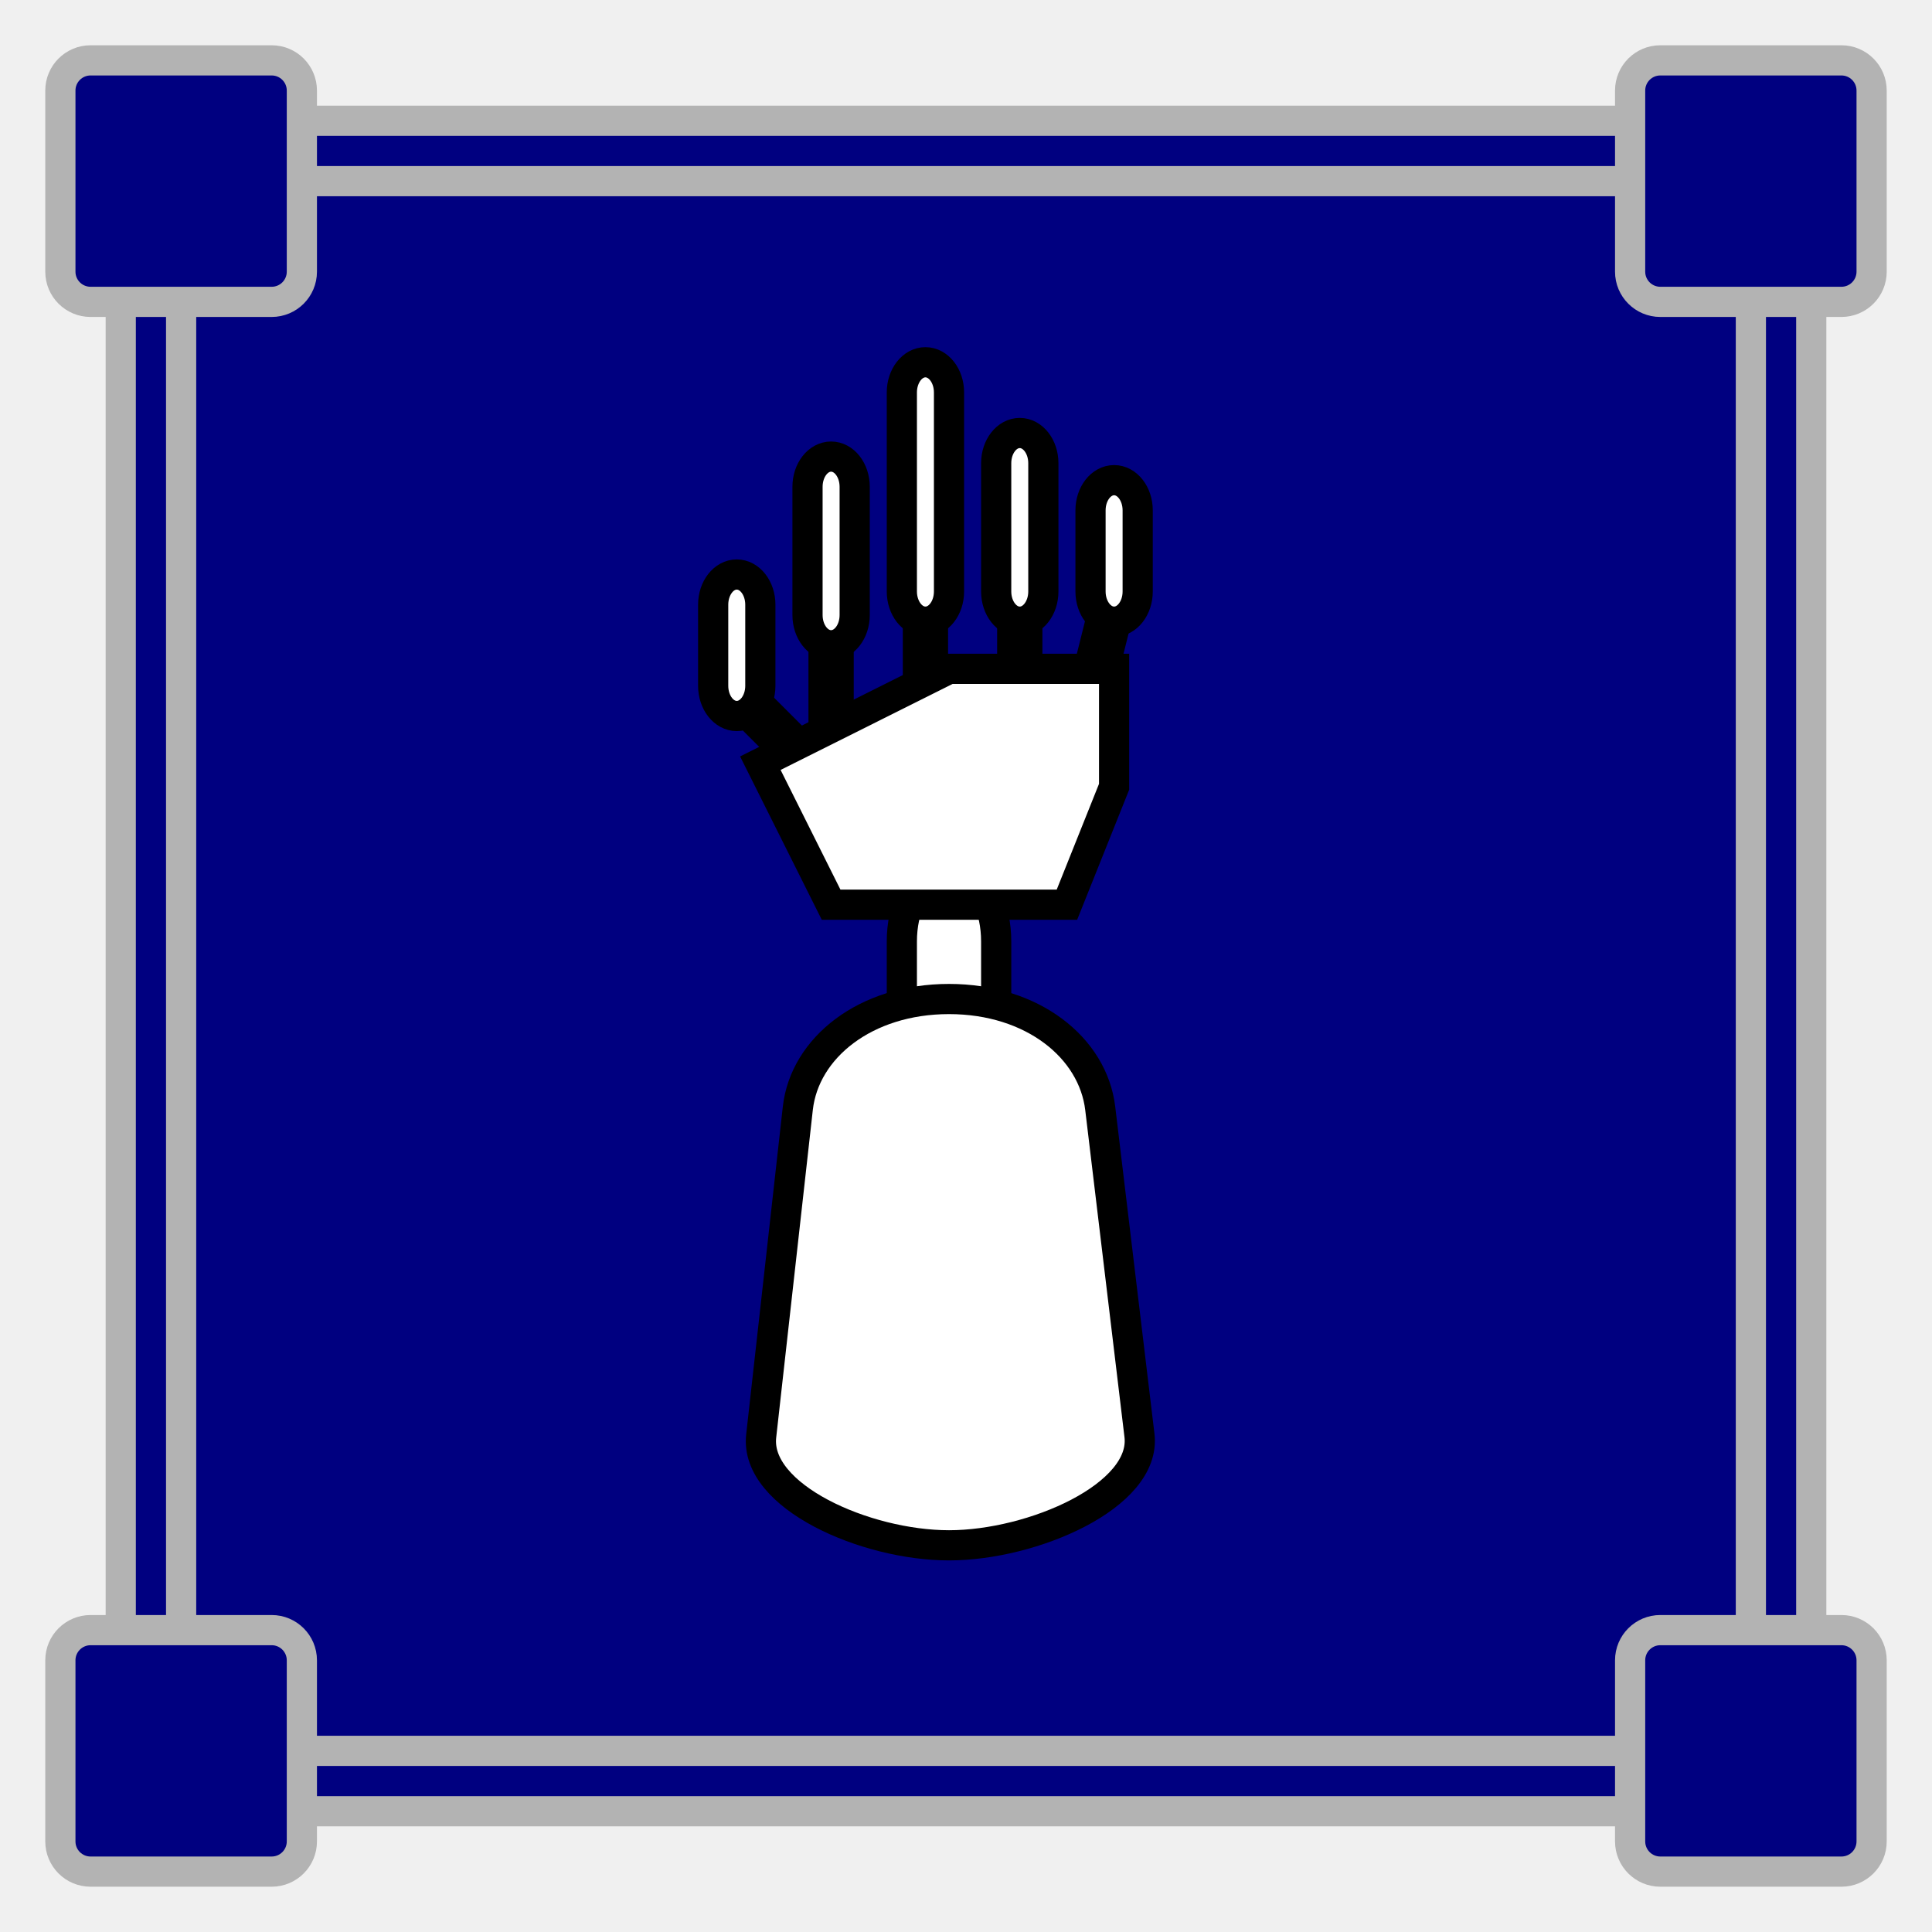
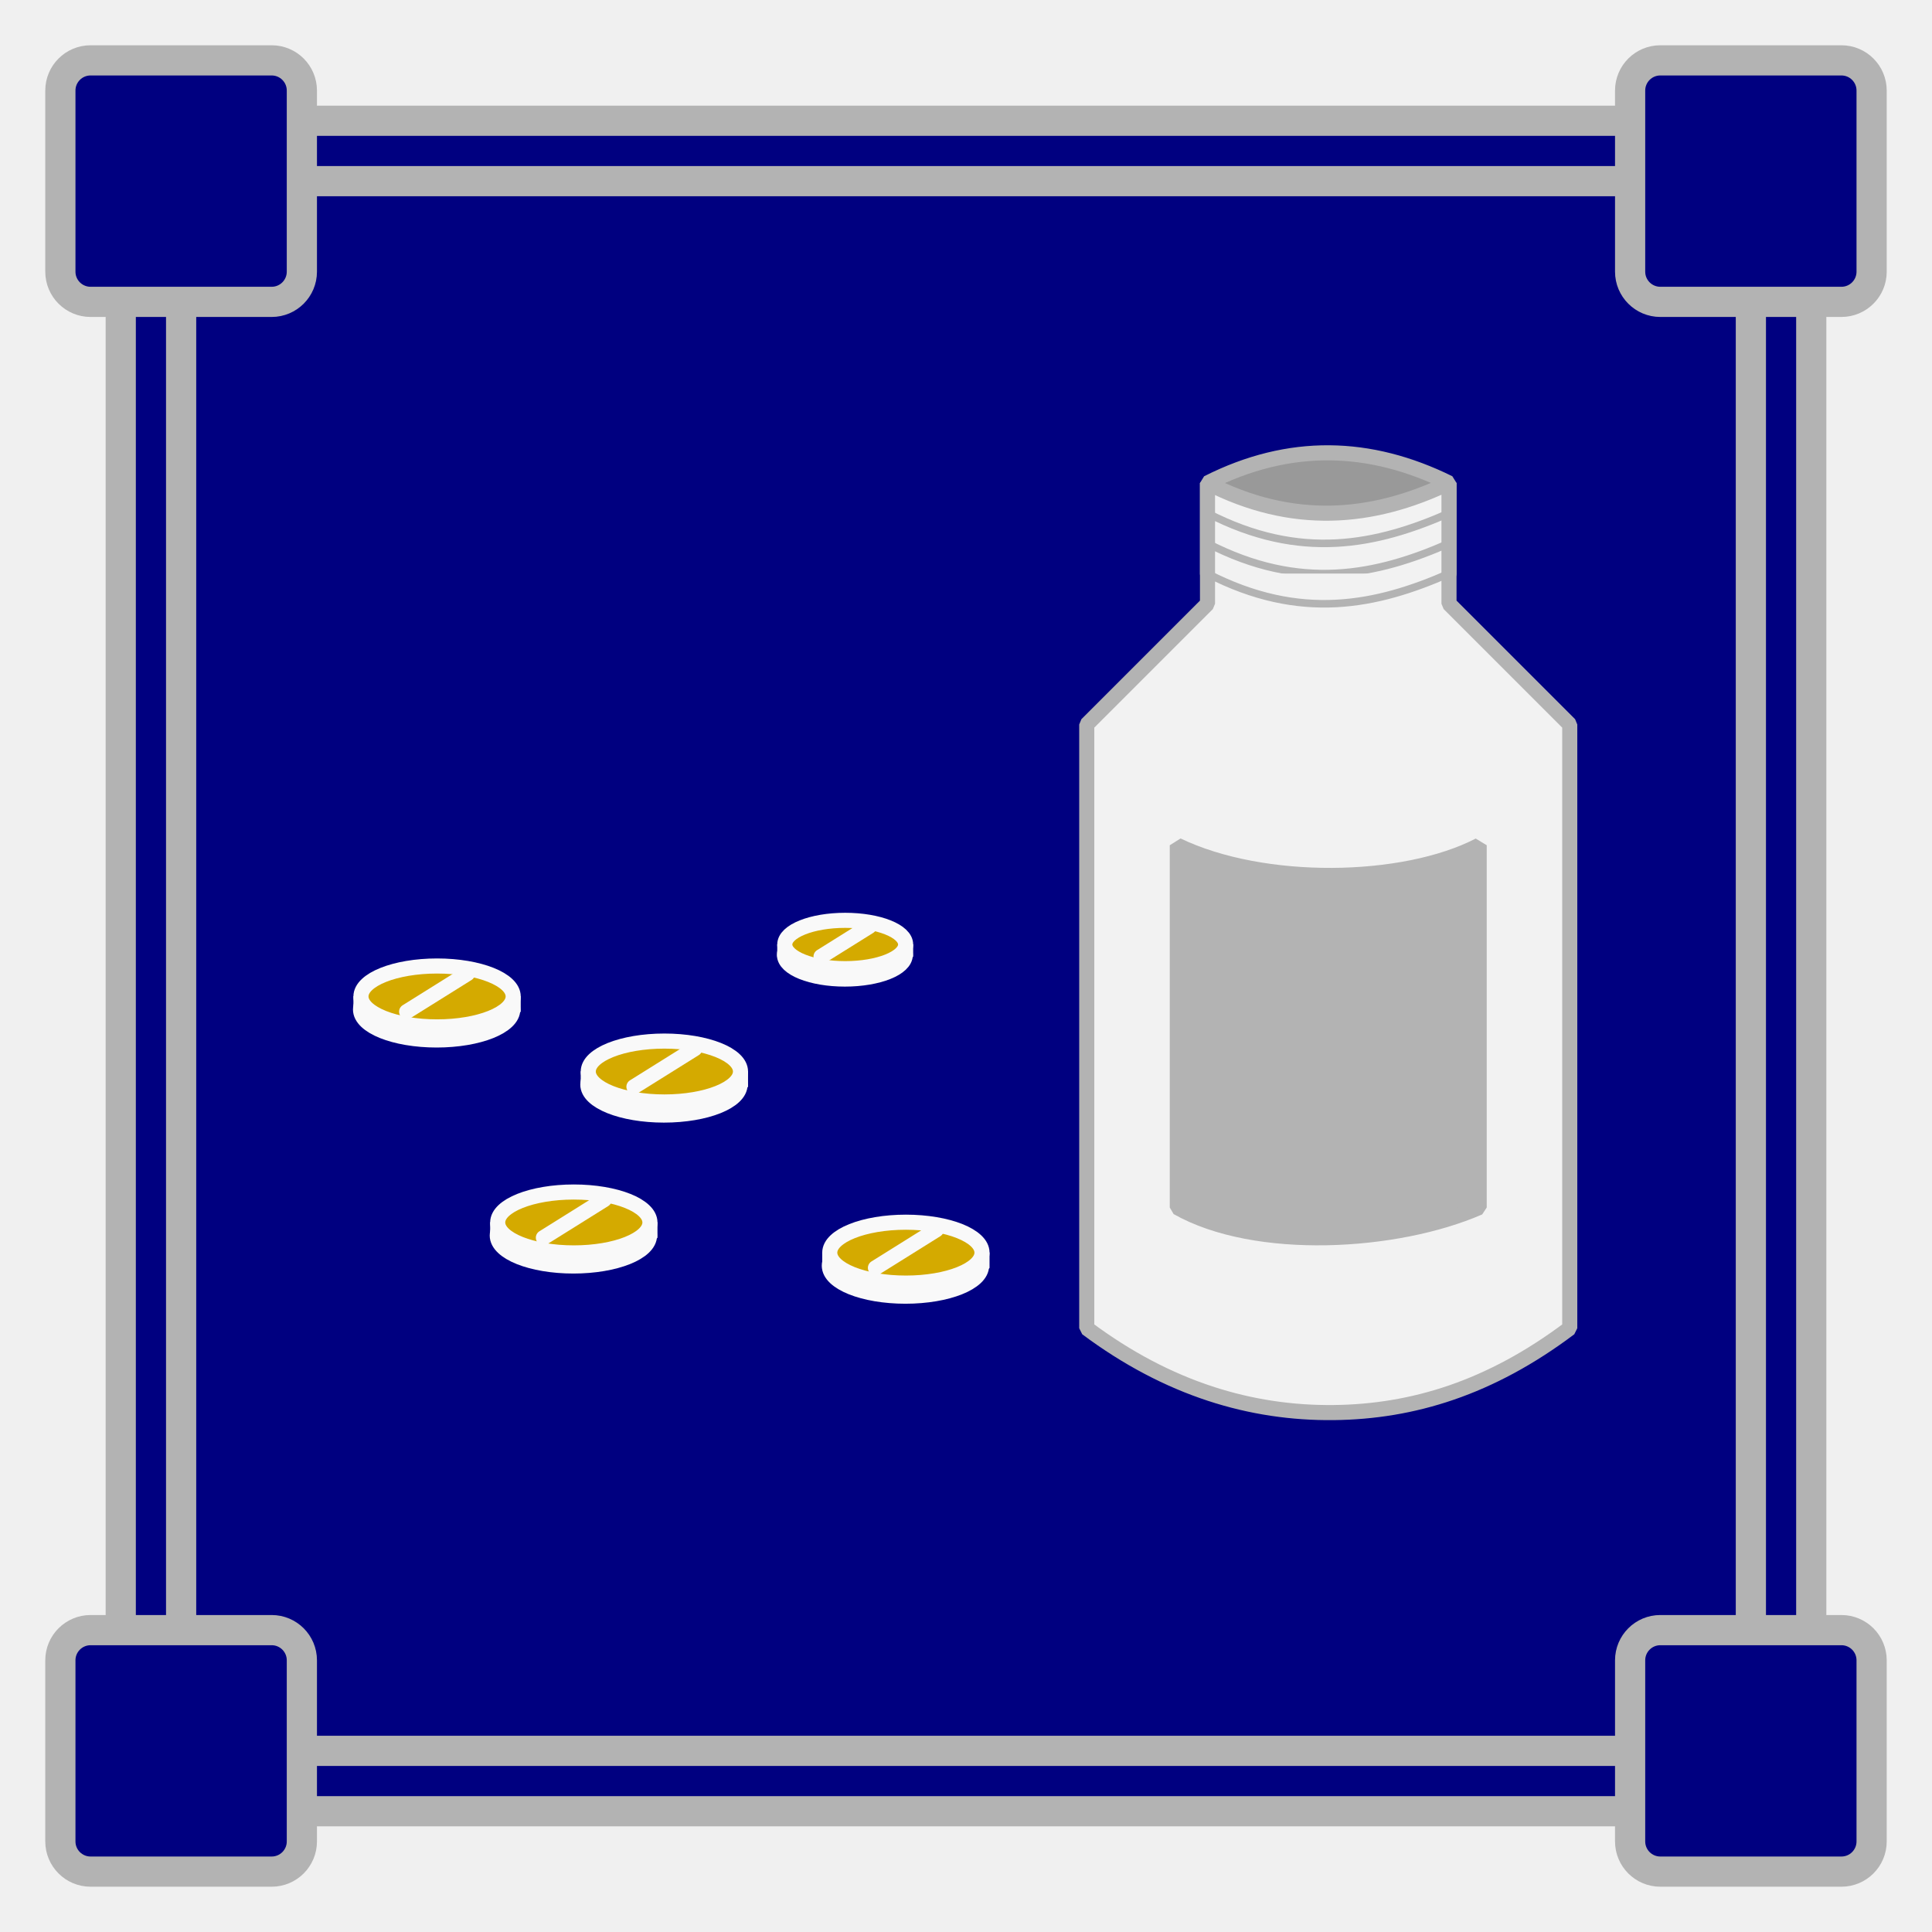
<svg xmlns="http://www.w3.org/2000/svg" width="512" height="512" viewBox="0 0 135.467 135.467" version="1.1" id="svg8">
  <defs id="defs2">
    <marker style="overflow:visible;" id="Arrow1Mend" refX="0.0" refY="0.0" orient="auto">
      <path transform="scale(0.4) rotate(180) translate(10,0)" style="fill-rule:evenodd;stroke:#ffffff;stroke-width:1pt;stroke-opacity:1;fill:#ffffff;fill-opacity:1" d="M 0.0,0.0 L 5.0,-5.0 L -12.5,0.0 L 5.0,5.0 L 0.0,0.0 z " id="path868" />
    </marker>
    <marker style="overflow:visible;" id="marker1227" refX="0.0" refY="0.0" orient="auto">
      <path transform="scale(0.8) rotate(180) translate(12.5,0)" style="fill-rule:evenodd;stroke:#ffffff;stroke-width:1pt;stroke-opacity:1;fill:#ffffff;fill-opacity:1" d="M 0.0,0.0 L 5.0,-5.0 L -12.5,0.0 L 5.0,5.0 L 0.0,0.0 z " id="path1225" />
    </marker>
    <marker style="overflow:visible;" id="Arrow1Lend" refX="0.0" refY="0.0" orient="auto">
      <path transform="scale(0.8) rotate(180) translate(12.5,0)" style="fill-rule:evenodd;stroke:#ffffff;stroke-width:1pt;stroke-opacity:1;fill:#ffffff;fill-opacity:1" d="M 0.0,0.0 L 5.0,-5.0 L -12.5,0.0 L 5.0,5.0 L 0.0,0.0 z " id="path862" />
    </marker>
  </defs>
  <g id="layer2">
    <rect style="opacity:0.997;fill:#000080;fill-opacity:1;stroke:#b3b3b3;stroke-width:2.117;stroke-miterlimit:4;stroke-dasharray:none;stroke-opacity:1;stop-color:#000000" id="rect957" width="118.533" height="118.533" x="8.467" y="8.467" rx="8.467" ry="8.467" />
    <rect style="opacity:0.997;fill:#000080;fill-opacity:1;stroke:#b3b3b3;stroke-width:2.117;stroke-miterlimit:4;stroke-dasharray:none;stroke-opacity:1;stop-color:#000000" id="rect1598" width="110.067" height="110.067" x="12.7" y="12.7" rx="2.117" ry="2.117" />
    <rect style="opacity:0.997;fill:#000080;fill-opacity:1;stroke:#b3b3b3;stroke-width:2.117;stroke-miterlimit:4;stroke-dasharray:none;stroke-opacity:1;stop-color:#000000" id="rect1295" width="16.933" height="16.933" x="4.233" y="4.233" rx="2.117" ry="2.117" />
    <rect style="opacity:0.997;fill:#000080;fill-opacity:1;stroke:#b3b3b3;stroke-width:2.117;stroke-miterlimit:4;stroke-dasharray:none;stroke-opacity:1;stop-color:#000000" id="rect1295-0" width="16.933" height="16.933" x="114.3" y="4.233" rx="2.117" ry="2.117" />
    <rect style="opacity:0.997;fill:#000080;fill-opacity:1;stroke:#b3b3b3;stroke-width:2.117;stroke-miterlimit:4;stroke-dasharray:none;stroke-opacity:1;stop-color:#000000" id="rect1295-6" width="16.933" height="16.933" x="4.233" y="114.3" rx="2.117" ry="2.117" />
    <rect style="opacity:0.997;fill:#000080;fill-opacity:1;stroke:#b3b3b3;stroke-width:2.117;stroke-miterlimit:4;stroke-dasharray:none;stroke-opacity:1;stop-color:#000000" id="rect1295-2" width="16.933" height="16.933" x="114.3" y="114.3" rx="2.117" ry="2.117" />
  </g>
  <g id="layer1">
-     <g id="g1110" transform="matrix(0.78125,0,0,0.78125,15.27969,15.47813)" style="stroke-width:1.28">
-       <rect style="fill:#ffffff;stroke:#000000;stroke-width:2.709;stroke-linecap:round;stroke-linejoin:bevel;stop-color:#000000" id="rect1829" width="8.467" height="21.167" x="61.383" y="59.267" rx="2.709" ry="5.419" />
-       <path id="rect961" style="fill:#ffffff;stroke:#000000;stroke-width:2.709;stroke-linecap:round;stroke-linejoin:bevel;stop-color:#000000" d="m 65.617,69.85 c 7.518,0 12.92,4.394 13.57,9.806 l 3.523,29.364 c 0.649,5.412 -9.575,9.861 -17.092,9.861 -7.518,0 -17.465,-4.397 -16.859,-9.812 L 52.047,79.656 c 0.606,-5.415 6.052,-9.806 13.57,-9.806 z" />
-       <path style="fill:none;stroke:#000000;stroke-width:4.064;stroke-linecap:butt;stroke-linejoin:miter;stroke-miterlimit:4;stroke-dasharray:none;stroke-opacity:1" d="m 46.567,42.333 6.35,6.35" id="path2294" />
-       <path style="fill:none;stroke:#000000;stroke-width:4.064;stroke-linecap:butt;stroke-linejoin:miter;stroke-miterlimit:4;stroke-dasharray:none;stroke-opacity:1" d="m 63.5,33.867 c 0,10.583 0,10.583 0,10.583" id="path2298" />
-       <path style="fill:none;stroke:#000000;stroke-width:4.064;stroke-linecap:butt;stroke-linejoin:miter;stroke-miterlimit:4;stroke-dasharray:none;stroke-opacity:1" d="m 71.967,33.867 c 0,8.467 0,8.467 0,8.467" id="path2300" />
-       <path style="fill:none;stroke:#000000;stroke-width:4.064;stroke-linecap:butt;stroke-linejoin:miter;stroke-miterlimit:4;stroke-dasharray:none;stroke-opacity:1" d="m 80.433,33.867 c -2.117,8.467 -2.117,8.467 -2.117,8.467" id="path2302" />
-       <path style="fill:none;stroke:#000000;stroke-width:4.064;stroke-linecap:butt;stroke-linejoin:miter;stroke-miterlimit:4;stroke-dasharray:none;stroke-opacity:1" d="m 55.033,35.983 c 0,12.7 0,12.7 0,12.7" id="path2296" />
-       <path style="fill:#ffffff;stroke:#000000;stroke-width:2.709;stroke-linecap:butt;stroke-linejoin:miter;stroke-miterlimit:4;stroke-dasharray:none;stroke-opacity:1" d="M 55.033,61.383 H 76.2 L 80.433,50.8 V 40.217 H 65.617 l -16.933,8.467 z" id="path1968" />
-       <rect style="fill:#ffffff;stroke:#000000;stroke-width:2.709;stroke-linecap:round;stroke-linejoin:bevel;stroke-miterlimit:4;stroke-dasharray:none;stop-color:#000000" id="rect2108" width="4.233" height="12.7" x="78.317" y="23.283" rx="2.709" ry="2.709" />
-       <rect style="fill:#ffffff;stroke:#000000;stroke-width:2.709;stroke-linecap:round;stroke-linejoin:bevel;stroke-miterlimit:4;stroke-dasharray:none;stop-color:#000000" id="rect2108-3" width="4.233" height="16.933" x="69.85" y="19.05" rx="2.709" ry="2.709" />
-       <rect style="fill:#ffffff;stroke:#000000;stroke-width:2.709;stroke-linecap:round;stroke-linejoin:bevel;stroke-miterlimit:4;stroke-dasharray:none;stop-color:#000000" id="rect2108-6" width="4.233" height="23.283" x="61.383" y="12.7" rx="2.709" ry="2.709" />
-       <rect style="fill:#ffffff;stroke:#000000;stroke-width:2.709;stroke-linecap:round;stroke-linejoin:bevel;stroke-miterlimit:4;stroke-dasharray:none;stop-color:#000000" id="rect2108-7" width="4.233" height="16.933" x="52.917" y="21.167" rx="2.709" ry="2.709" />
-       <rect style="fill:#ffffff;stroke:#000000;stroke-width:2.709;stroke-linecap:round;stroke-linejoin:bevel;stroke-miterlimit:4;stroke-dasharray:none;stop-color:#000000" id="rect2108-5" width="4.233" height="12.7" x="44.45" y="31.75" rx="2.709" ry="2.709" />
+     <g id="g2784" transform="matrix(0.2521398,0,0,0.2521398,18.90507,50.65506)" style="stroke-width:3.966;fill:#d4aa00">
+       <rect style="opacity:0.997;fill:#d4aa00;stroke:#f9f9f9;stroke-width:4.197;stroke-linejoin:bevel;stroke-opacity:1;stop-color:#000000" id="rect1106" width="42.333" height="4.233" x="25.4" y="76.2" rx="33.579" ry="2.5849067e-06" />
+       <ellipse style="opacity:0.997;fill:#d4aa00;stroke:#f9f9f9;stroke-width:4.197;stroke-opacity:1;stop-color:#000000" id="path970-6" cx="46.446" cy="79.841" rx="21.167" ry="8.467" />
+       <ellipse style="opacity:0.997;fill:#d4aa00;stroke:#f9f9f9;stroke-width:4.197;stroke-opacity:1;stop-color:#000000" id="path970" cx="46.567" cy="76.2" rx="21.167" ry="8.467" />
+       <path style="opacity:0.997;fill:#d4aa00;stroke:#f9f9f9;stroke-width:4.197;stroke-linecap:round;stroke-linejoin:bevel;stroke-opacity:1;stop-color:#000000" d="M 38.1,80.433 55.033,69.85" id="path1163" />
    </g>
+     <g id="g2784-0" transform="matrix(0.2521398,0,0,0.2521398,28.49347,66.50289)" style="stroke-width:3.966;fill:#d4aa00">
+       <rect style="opacity:0.997;fill:#d4aa00;stroke:#f9f9f9;stroke-width:4.197;stroke-linejoin:bevel;stroke-opacity:1;stop-color:#000000" id="rect1106-8" width="42.333" height="4.233" x="25.4" y="76.2" rx="33.579" ry="2.5849067e-06" />
+       <ellipse style="opacity:0.997;fill:#d4aa00;stroke:#f9f9f9;stroke-width:4.197;stroke-opacity:1;stop-color:#000000" id="path970-6-1" cx="46.446" cy="79.841" rx="21.167" ry="8.467" />
+       <ellipse style="opacity:0.997;fill:#d4aa00;stroke:#f9f9f9;stroke-width:4.197;stroke-opacity:1;stop-color:#000000" id="path970-3" cx="46.567" cy="76.2" rx="21.167" ry="8.467" />
+       <path style="opacity:0.997;fill:#d4aa00;stroke:#f9f9f9;stroke-width:4.197;stroke-linecap:round;stroke-linejoin:bevel;stroke-opacity:1;stop-color:#000000" d="M 38.1,80.433 55.033,69.85" id="path1163-1" />
+     </g>
+     <g id="g2784-1" transform="matrix(0.2521398,0,0,0.2521398,34.84347,55.91956)" style="stroke-width:3.966;fill:#d4aa00">
+       <rect style="opacity:0.997;fill:#d4aa00;stroke:#f9f9f9;stroke-width:4.197;stroke-linejoin:bevel;stroke-opacity:1;stop-color:#000000" id="rect1106-0" width="42.333" height="4.233" x="25.4" y="76.2" rx="33.579" ry="2.5849067e-06" />
+       <ellipse style="opacity:0.997;fill:#d4aa00;stroke:#f9f9f9;stroke-width:4.197;stroke-opacity:1;stop-color:#000000" id="path970-6-3" cx="46.446" cy="79.841" rx="21.167" ry="8.467" />
+       <ellipse style="opacity:0.997;fill:#d4aa00;stroke:#f9f9f9;stroke-width:4.197;stroke-opacity:1;stop-color:#000000" id="path970-4" cx="46.567" cy="76.2" rx="21.167" ry="8.467" />
+       <path style="opacity:0.997;fill:#d4aa00;stroke:#f9f9f9;stroke-width:4.197;stroke-linecap:round;stroke-linejoin:bevel;stroke-opacity:1;stop-color:#000000" d="M 38.1,80.433 55.033,69.85" id="path1163-0" />
+     </g>
+     <g id="g2784-3" transform="matrix(0.2521398,0,0,0.2521398,51.77681,68.61956)" style="stroke-width:3.966;fill:#d4aa00">
+       <rect style="opacity:0.997;fill:#d4aa00;stroke:#f9f9f9;stroke-width:4.197;stroke-linejoin:bevel;stroke-opacity:1;stop-color:#000000" id="rect1106-9" width="42.333" height="4.233" x="25.4" y="76.2" rx="33.579" ry="2.5849067e-06" />
+       <ellipse style="opacity:0.997;fill:#d4aa00;stroke:#f9f9f9;stroke-width:4.197;stroke-opacity:1;stop-color:#000000" id="path970-6-19" cx="46.446" cy="79.841" rx="21.167" ry="8.467" />
+       <ellipse style="opacity:0.997;fill:#d4aa00;stroke:#f9f9f9;stroke-width:4.197;stroke-opacity:1;stop-color:#000000" id="path970-69" cx="46.567" cy="76.2" rx="21.167" ry="8.467" />
+       <path style="opacity:0.997;fill:#d4aa00;stroke:#f9f9f9;stroke-width:4.197;stroke-linecap:round;stroke-linejoin:bevel;stroke-opacity:1;stop-color:#000000" d="M 38.1,80.433 55.033,69.85" id="path1163-3" />
+     </g>
+     <g id="g2784-38" transform="matrix(0.2001488,0,0,0.2001488,49.94326,50.97441)" style="stroke-width:4.996;fill:#d4aa00">
+       <rect style="opacity:0.997;fill:#d4aa00;stroke:#f9f9f9;stroke-width:5.288;stroke-linejoin:bevel;stroke-opacity:1;stop-color:#000000" id="rect1106-05" width="42.333" height="4.233" x="25.4" y="76.2" rx="42.302" ry="3.2563669e-06" />
+       <ellipse style="opacity:0.997;fill:#d4aa00;stroke:#f9f9f9;stroke-width:5.288;stroke-opacity:1;stop-color:#000000" id="path970-6-6" cx="46.446" cy="79.841" rx="21.167" ry="8.467" />
+       <ellipse style="opacity:0.997;fill:#d4aa00;stroke:#f9f9f9;stroke-width:5.288;stroke-opacity:1;stop-color:#000000" id="path970-64" cx="46.567" cy="76.2" rx="21.167" ry="8.467" />
+       <path style="opacity:0.997;fill:#d4aa00;stroke:#f9f9f9;stroke-width:5.288;stroke-linecap:round;stroke-linejoin:bevel;stroke-opacity:1;stop-color:#000000" d="M 38.1,80.433 55.033,69.85" id="path1163-00" />
+     </g>
+     <path style="opacity:0.997;fill:#999999;stroke:#b3b3b3;stroke-width:1.058;stroke-linecap:round;stroke-linejoin:bevel;stroke-opacity:1;stop-color:#000000" d="m 84.667,40.217 v -6.35 c 5.745,-2.906 11.384,-2.738 16.933,0 v 6.35" id="path2397" />
+     <path style="opacity:0.997;fill:#f2f2f2;stroke:#b3b3b3;stroke-width:1.058;stroke-linecap:round;stroke-linejoin:bevel;stroke-opacity:1;stop-color:#000000" d="m 76.2,93.133 c 5.72,4.271 11.558,5.974 17.312,5.913 5.537,-0.059 10.987,-1.719 16.555,-5.913 V 50.8 L 101.6,42.333 v -8.467 c -5.394,2.59 -10.994,3.047 -16.933,0 v 8.467 l -8.467,8.467 z" id="path1415" />
+     <path style="opacity:0.997;fill:#b3b3b3;stroke:#b3b3b3;stroke-width:1.058;stroke-linecap:round;stroke-linejoin:bevel;stroke-opacity:1;stop-color:#000000" d="m 82.55,59.267 v 25.4 c 5.516,3.12 15.364,2.53 21.167,0 V 59.267 c -5.3,2.743 -15.129,2.901 -21.167,0 z" id="path1583" />
+     <path style="opacity:0.997;fill:#f2f2f2;stroke:#b3b3b3;stroke-width:0.529;stroke-linecap:round;stroke-linejoin:bevel;stroke-miterlimit:4;stroke-dasharray:none;stroke-opacity:1;stop-color:#000000" d="m 84.667,38.1 c 6.521,3.367 11.869,2.227 16.933,0" id="path2489" />
+     <path style="opacity:0.997;fill:#f2f2f2;stroke:#b3b3b3;stroke-width:0.529;stroke-linecap:round;stroke-linejoin:bevel;stroke-miterlimit:4;stroke-dasharray:none;stroke-opacity:1;stop-color:#000000" d="m 84.667,40.217 c 6.521,3.367 11.869,2.227 16.933,0" id="path2489-2" />
+     <path style="opacity:0.997;fill:none;stroke:#b3b3b3;stroke-width:0.529;stroke-linecap:round;stroke-linejoin:bevel;stroke-miterlimit:4;stroke-dasharray:none;stroke-opacity:1;stop-color:#000000" d="m 84.667,35.983 c 6.521,3.367 11.869,2.227 16.933,0" id="path2489-9" />
  </g>
</svg>
